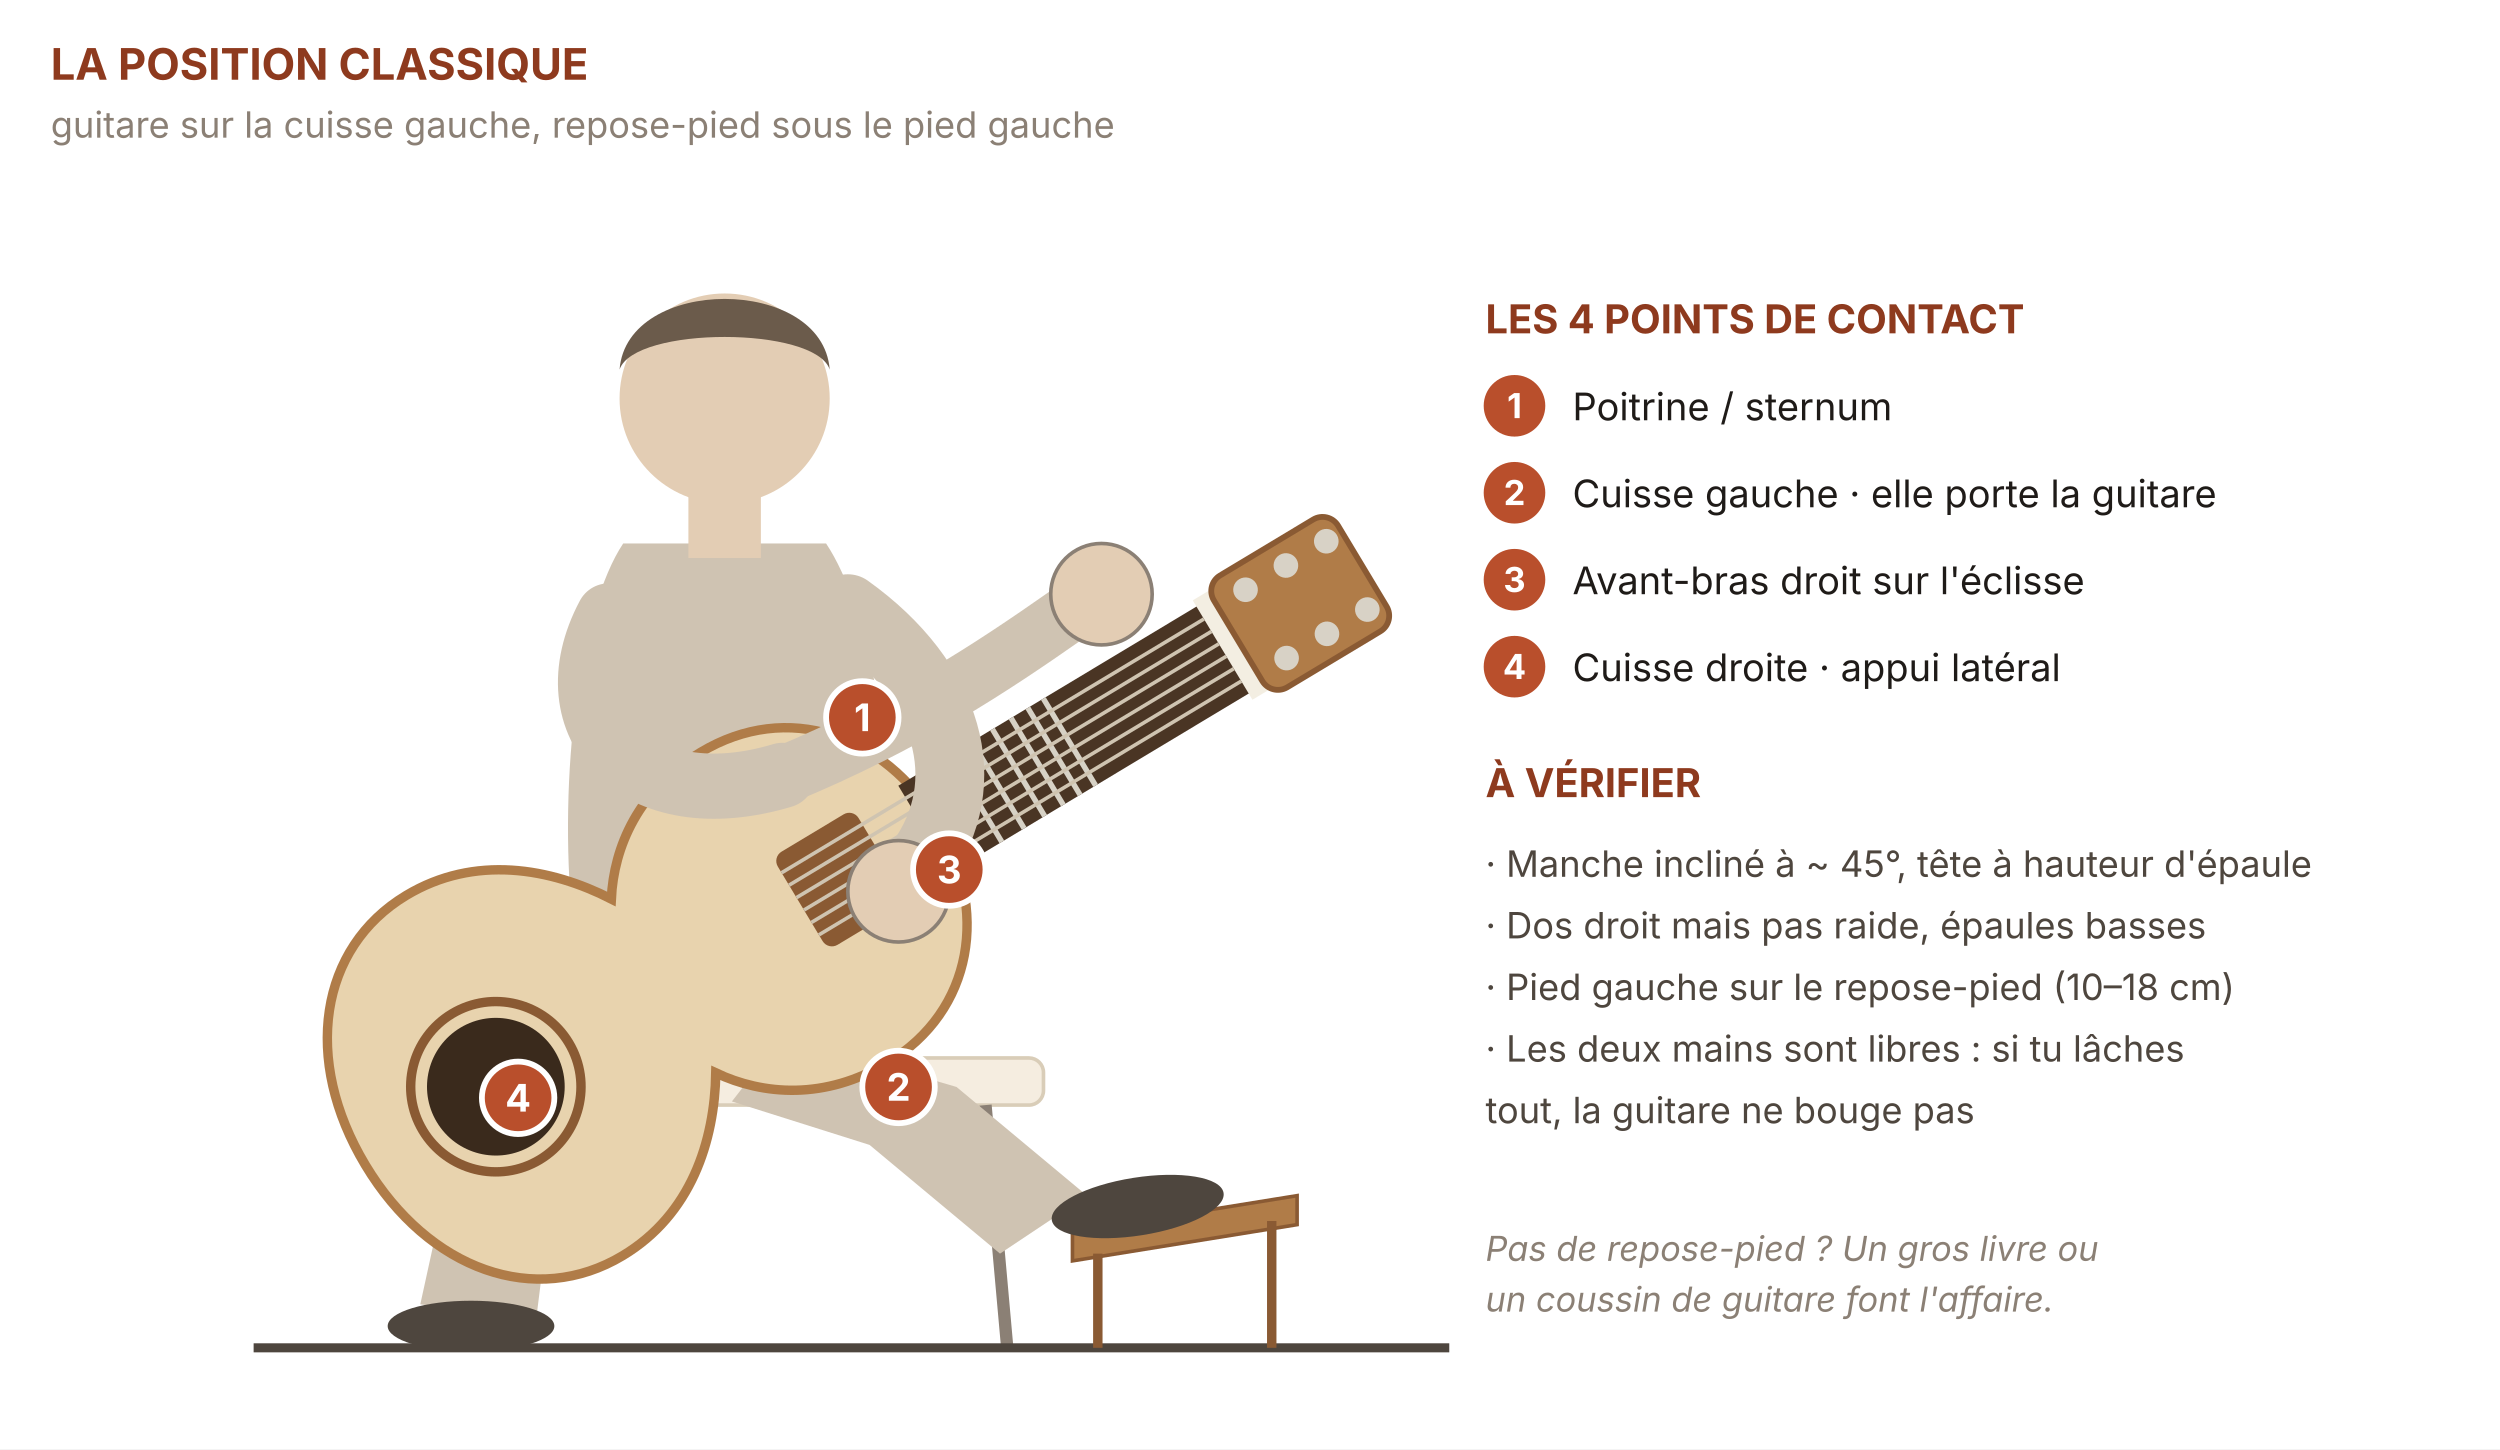
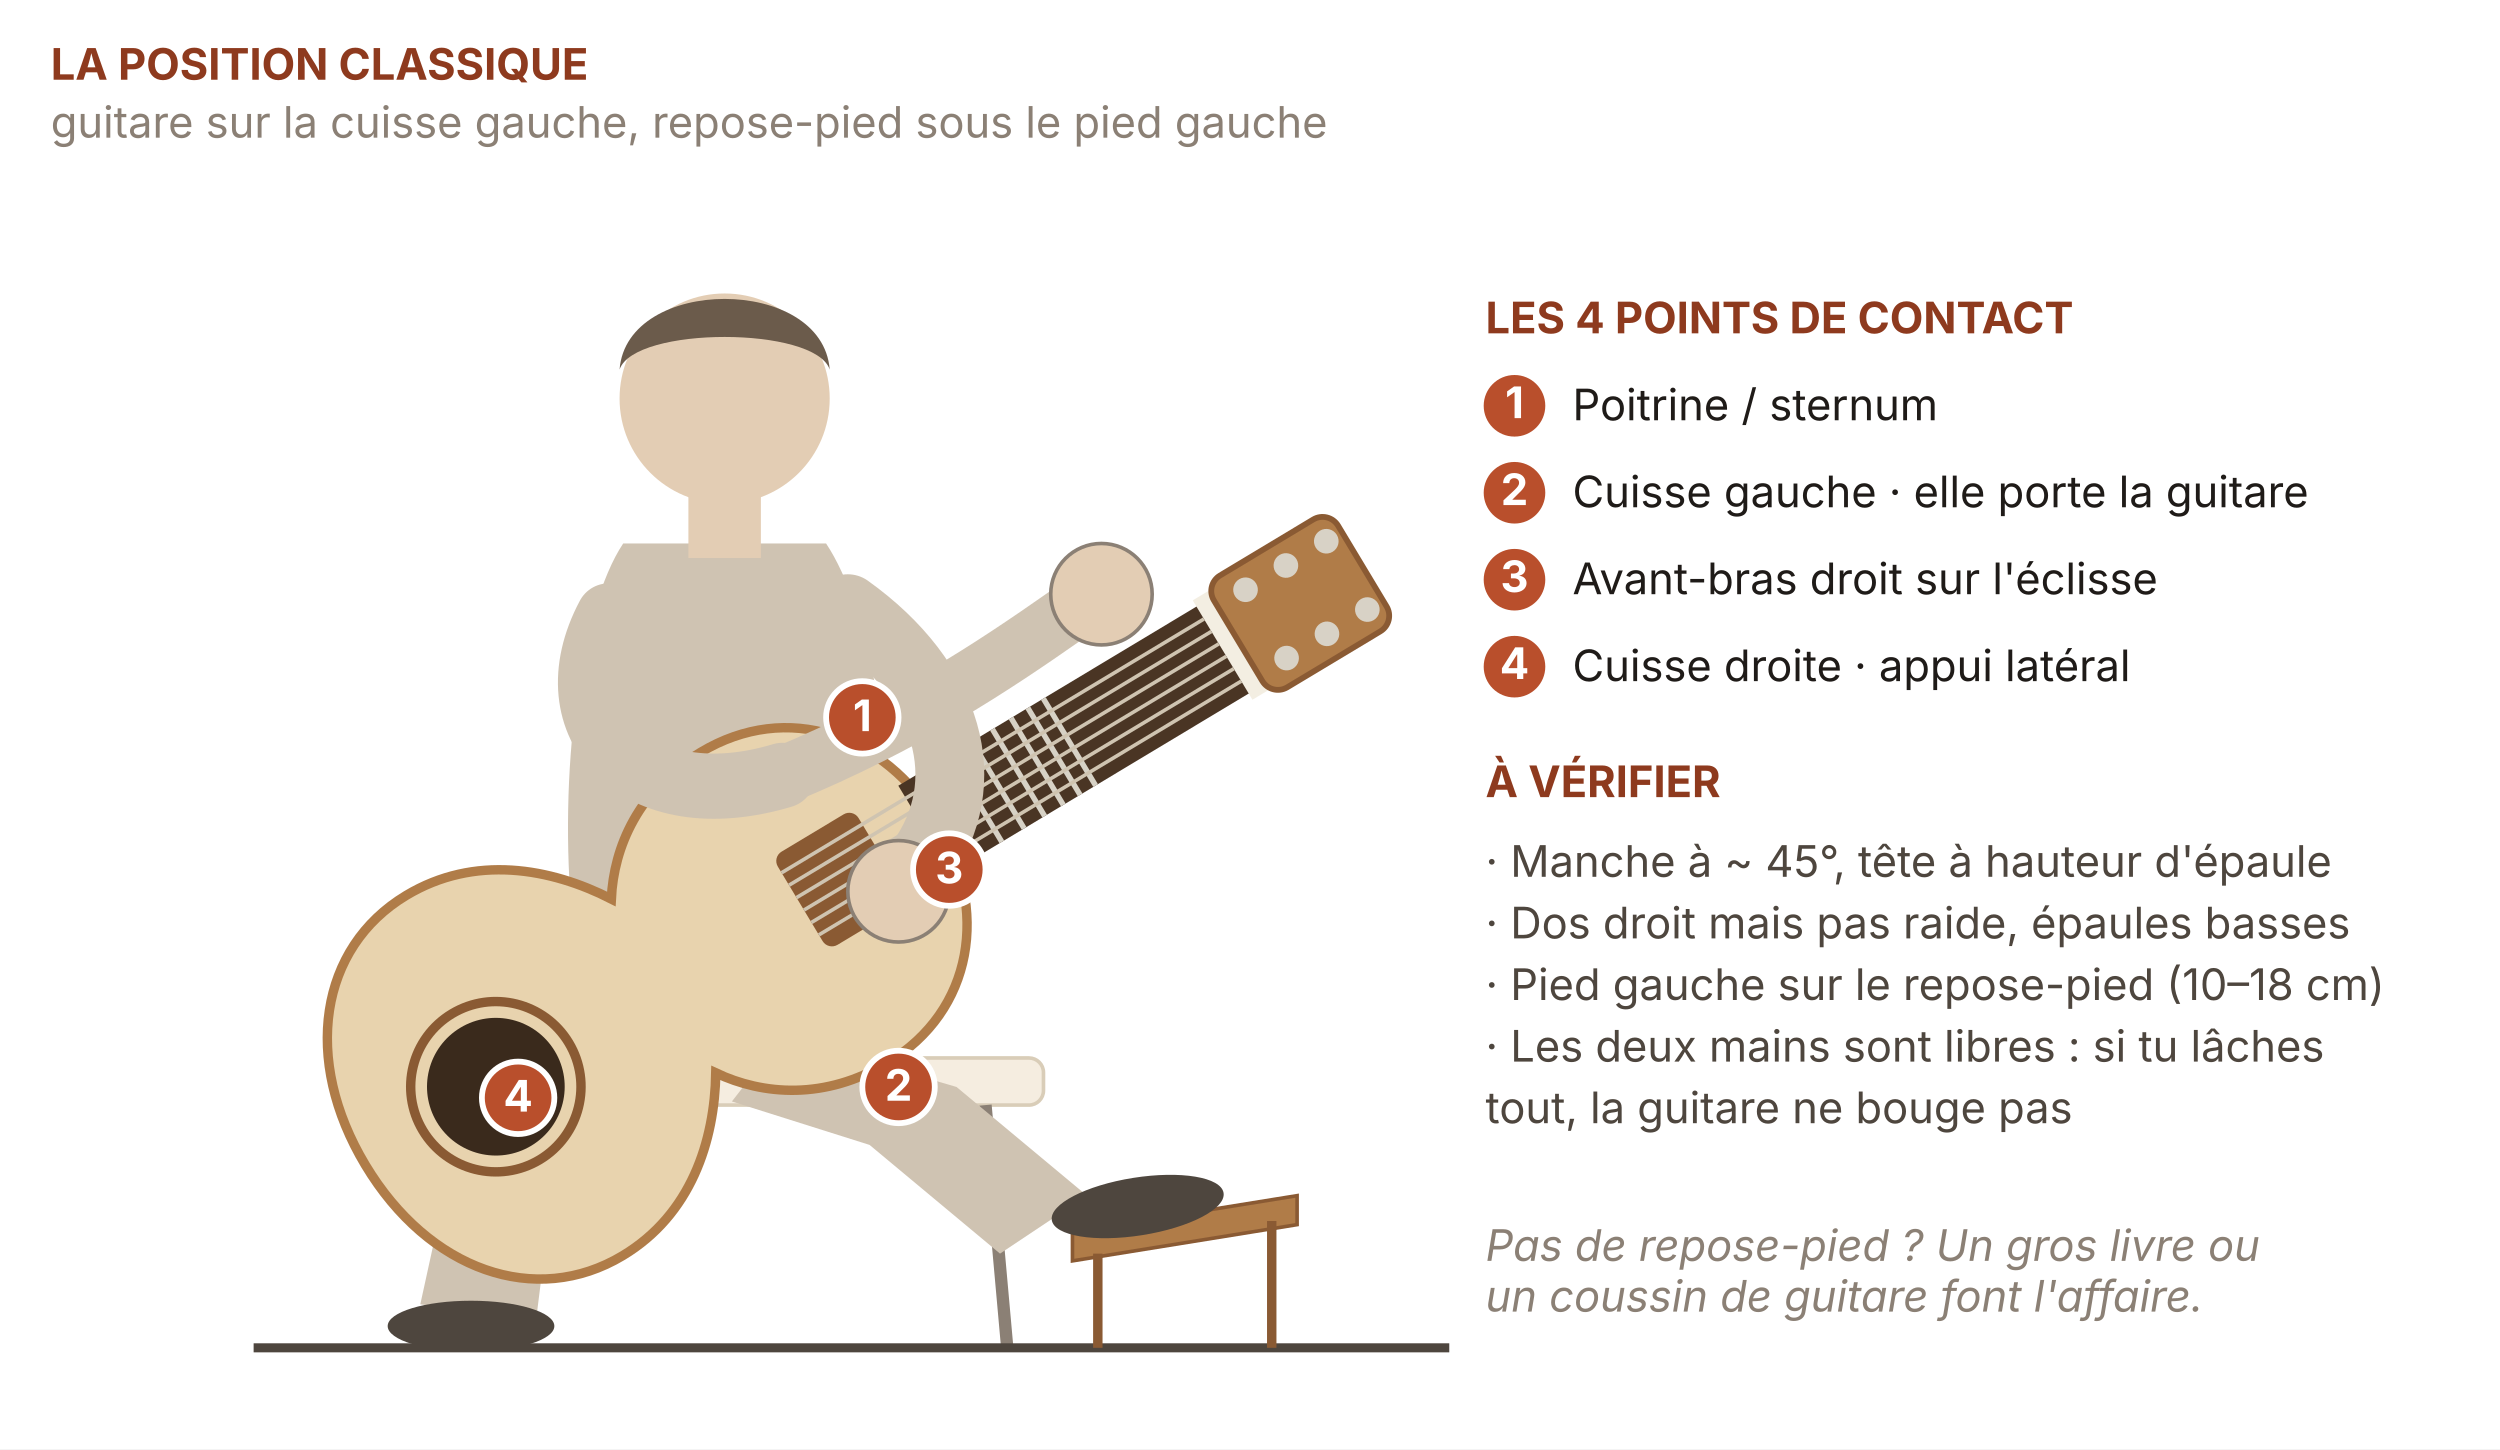
<svg xmlns="http://www.w3.org/2000/svg" width="690" height="400" viewBox="0 0 690 400" font-family="Inter, 'DejaVu Sans', sans-serif">
  <rect width="690" height="400" fill="#FFFFFF" />
  <text x="14" y="22" font-size="12" font-weight="700" fill="#8E3A1E">LA POSITION CLASSIQUE</text>
-   <text x="14" y="38" font-size="10" fill="#8B8075">guitare sur la cuisse gauche, repose-pied sous le pied gauche</text>
+   <text x="14" y="38" font-size="12" fill="#8B8075">guitare sur la cuisse gauche, repose-pied sous le pied gauche</text>
  <rect x="112" y="292" width="176" height="13" rx="4" fill="#F5EDE0" stroke="#D9CDB8" />
  <line x1="128" y1="305" x2="122" y2="372" stroke="#8B8075" stroke-width="3.4" />
  <line x1="272" y1="305" x2="278" y2="372" stroke="#8B8075" stroke-width="3.4" />
  <line x1="70" y1="372" x2="400" y2="372" stroke="#4E463E" stroke-width="2.5" />
  <path d="M 296 348 L 358 338 L 358 330 L 296 340 Z" fill="#B07C48" stroke="#8A5A33" />
  <line x1="303" y1="346" x2="303" y2="372" stroke="#8A5A33" stroke-width="2.6" />
  <line x1="351" y1="337" x2="351" y2="372" stroke="#8A5A33" stroke-width="2.6" />
  <path d="M 166 286 L 130 296 L 116 360 L 148 364 L 156 300 Z" fill="#CFC3B2" />
  <ellipse cx="130" cy="366" rx="23" ry="7" fill="#4E463E" />
  <path d="M 216 286 L 264 300 L 300 330 L 276 346 L 240 316 L 202 304 Z" fill="#CFC3B2" />
  <ellipse cx="314" cy="333" rx="24" ry="8" fill="#4E463E" transform="rotate(-9 314 333)" />
  <path d="M 172 150 C 160 168, 154 214, 158 254 L 160 296 L 240 296 L 244 250 C 248 210, 240 168, 228 150 Z" fill="#CFC3B2" />
  <rect x="190" y="130" width="20" height="24" fill="#E3CDB4" />
  <circle cx="200" cy="110" r="29" fill="#E3CDB4" />
  <path d="M 171 102 C 173 76, 227 76, 229 102 C 225 90, 175 90, 171 102 Z" fill="#6B5B4B" />
  <g transform="translate(190,268) rotate(-31)">
    <path d="M -104 0 C -104 -34, -84 -58, -56 -58 C -34 -58, -18 -44, -8 -28 C 0 -40, 14 -50, 34 -50 C 62 -50, 80 -28, 80 0 C 80 28, 62 50, 34 50 C 14 50, 0 40, -8 28 C -18 44, -34 58, -56 58 C -84 58, -104 34, -104 0 Z" fill="#E8D3AE" stroke="#B07C48" stroke-width="2.6" />
    <circle cx="-62" cy="0" r="19" fill="#3A2A1C" />
    <circle cx="-62" cy="0" r="23.5" fill="none" stroke="#8A5A33" stroke-width="2.6" />
    <rect x="36" y="-15" width="26" height="30" rx="3" fill="#8A5A33" />
    <rect x="76" y="-14" width="98" height="28" fill="#4A3524" />
    <line x1="84.7" y1="-14" x2="84.7" y2="14" stroke="#D7D2C6" stroke-width="1.5" />
    <line x1="92.5" y1="-14" x2="92.5" y2="14" stroke="#D7D2C6" stroke-width="1.5" />
    <line x1="99.7" y1="-14" x2="99.7" y2="14" stroke="#D7D2C6" stroke-width="1.5" />
    <line x1="106.3" y1="-14" x2="106.3" y2="14" stroke="#D7D2C6" stroke-width="1.5" />
    <line x1="112.3" y1="-14" x2="112.3" y2="14" stroke="#D7D2C6" stroke-width="1.5" />
    <line x1="117.7" y1="-14" x2="117.7" y2="14" stroke="#D7D2C6" stroke-width="1.5" />
    <line x1="122.7" y1="-14" x2="122.7" y2="14" stroke="#D7D2C6" stroke-width="1.5" />
    <rect x="172" y="-16" width="5" height="32" fill="#F3EEE2" />
    <rect x="177" y="-18" width="40" height="36" rx="5" fill="#B07C48" stroke="#8A5A33" stroke-width="1.6" />
    <circle cx="186" cy="-11" r="3.4" fill="#D8D2C6" />
    <circle cx="186" cy="11" r="3.4" fill="#D8D2C6" />
    <circle cx="199" cy="-11" r="3.4" fill="#D8D2C6" />
    <circle cx="199" cy="11" r="3.4" fill="#D8D2C6" />
    <circle cx="212" cy="-11" r="3.4" fill="#D8D2C6" />
    <circle cx="212" cy="11" r="3.4" fill="#D8D2C6" />
    <line x1="36" y1="-10" x2="172" y2="-10" stroke="#CFC4B1" stroke-width="1" />
    <line x1="36" y1="-6" x2="172" y2="-6" stroke="#CFC4B1" stroke-width="1" />
    <line x1="36" y1="-2" x2="172" y2="-2" stroke="#CFC4B1" stroke-width="1" />
    <line x1="36" y1="2" x2="172" y2="2" stroke="#CFC4B1" stroke-width="1" />
    <line x1="36" y1="6" x2="172" y2="6" stroke="#CFC4B1" stroke-width="1" />
    <line x1="36" y1="10" x2="172" y2="10" stroke="#CFC4B1" stroke-width="1" />
  </g>
  <path d="M 234 168 C 262 188, 270 216, 254 238" stroke="#CFC3B2" stroke-width="19" fill="none" stroke-linecap="round" />
  <path d="M 168 170 C 152 200, 176 226, 216 214" stroke="#CFC3B2" stroke-width="18" fill="none" stroke-linecap="round" />
  <path d="M 216 214 C 250 200, 274 184, 294 170" stroke="#CFC3B2" stroke-width="16" fill="none" stroke-linecap="round" />
  <circle cx="304" cy="164" r="14" fill="#E3CDB4" stroke="#8B8075" stroke-width="1" />
  <circle cx="248" cy="246" r="14" fill="#E3CDB4" stroke="#8B8075" stroke-width="1" />
  <circle cx="238" cy="198" r="10" fill="#B94F2C" stroke="#fff" stroke-width="1.6" />
-   <text x="238" y="201.8" text-anchor="middle" font-size="10.5" font-weight="700" fill="#fff">1</text>
+   <text x="238" y="201.8" text-anchor="middle" font-size="12" font-weight="700" fill="#fff">1</text>
  <circle cx="248" cy="300" r="10" fill="#B94F2C" stroke="#fff" stroke-width="1.6" />
-   <text x="248" y="303.8" text-anchor="middle" font-size="10.5" font-weight="700" fill="#fff">2</text>
+   <text x="248" y="303.8" text-anchor="middle" font-size="12" font-weight="700" fill="#fff">2</text>
  <circle cx="262" cy="240" r="10" fill="#B94F2C" stroke="#fff" stroke-width="1.6" />
-   <text x="262" y="243.8" text-anchor="middle" font-size="10.5" font-weight="700" fill="#fff">3</text>
+   <text x="262" y="243.8" text-anchor="middle" font-size="12" font-weight="700" fill="#fff">3</text>
  <circle cx="143" cy="303" r="10" fill="#B94F2C" stroke="#fff" stroke-width="1.6" />
-   <text x="143" y="306.8" text-anchor="middle" font-size="10.5" font-weight="700" fill="#fff">4</text>
-   <text x="410" y="92" font-size="11" font-weight="700" fill="#8E3A1E">LES 4 POINTS DE CONTACT</text>
+   <text x="143" y="306.8" text-anchor="middle" font-size="12" font-weight="700" fill="#fff">4</text>
+   <text x="410" y="92" font-size="12" font-weight="700" fill="#8E3A1E">LES 4 POINTS DE CONTACT</text>
  <circle cx="418" cy="112" r="8.5" fill="#B94F2C" />
-   <text x="418" y="115.4" text-anchor="middle" font-size="9.5" font-weight="700" fill="#fff">1</text>
-   <text x="434" y="116" font-size="10.5" fill="#1F1B18">Poitrine / sternum</text>
+   <text x="418" y="115.4" text-anchor="middle" font-size="12" font-weight="700" fill="#fff">1</text>
+   <text x="434" y="116" font-size="12" fill="#1F1B18">Poitrine / sternum</text>
  <circle cx="418" cy="136" r="8.5" fill="#B94F2C" />
-   <text x="418" y="139.4" text-anchor="middle" font-size="9.5" font-weight="700" fill="#fff">2</text>
-   <text x="434" y="140" font-size="10.5" fill="#1F1B18">Cuisse gauche · elle porte la guitare</text>
+   <text x="418" y="139.4" text-anchor="middle" font-size="12" font-weight="700" fill="#fff">2</text>
+   <text x="434" y="140" font-size="12" fill="#1F1B18">Cuisse gauche · elle porte la guitare</text>
  <circle cx="418" cy="160" r="8.5" fill="#B94F2C" />
-   <text x="418" y="163.4" text-anchor="middle" font-size="9.5" font-weight="700" fill="#fff">3</text>
-   <text x="434" y="164" font-size="10.5" fill="#1F1B18">Avant-bras droit sur l'éclisse</text>
+   <text x="418" y="163.4" text-anchor="middle" font-size="12" font-weight="700" fill="#fff">3</text>
+   <text x="434" y="164" font-size="12" fill="#1F1B18">Avant-bras droit sur l'éclisse</text>
  <circle cx="418" cy="184" r="8.5" fill="#B94F2C" />
-   <text x="418" y="187.4" text-anchor="middle" font-size="9.5" font-weight="700" fill="#fff">4</text>
-   <text x="434" y="188" font-size="10.5" fill="#1F1B18">Cuisse droite · appui latéral</text>
-   <text x="410" y="220" font-size="11" font-weight="700" fill="#8E3A1E">À VÉRIFIER</text>
-   <text x="410" y="242" font-size="10" fill="#4E463E">· Manche incliné à ~ 45°, tête à hauteur d'épaule</text>
-   <text x="410" y="259" font-size="10" fill="#4E463E">· Dos droit mais pas raide, épaules basses</text>
-   <text x="410" y="276" font-size="10" fill="#4E463E">· Pied gauche sur le repose-pied (10–18 cm)</text>
-   <text x="410" y="293" font-size="10" fill="#4E463E">· Les deux mains sont libres : si tu lâches</text>
-   <text x="410" y="310" font-size="10" fill="#4E463E">  tout, la guitare ne bouge pas</text>
-   <text x="410" y="348" font-size="9.5" font-style="italic" fill="#8B8075">Pas de repose-pied ? Un gros livre ou</text>
-   <text x="410" y="362" font-size="9.5" font-style="italic" fill="#8B8075">un coussin de guitare font l'affaire.</text>
+   <text x="418" y="187.4" text-anchor="middle" font-size="12" font-weight="700" fill="#fff">4</text>
+   <text x="434" y="188" font-size="12" fill="#1F1B18">Cuisse droite · appui latéral</text>
+   <text x="410" y="220" font-size="12" font-weight="700" fill="#8E3A1E">À VÉRIFIER</text>
+   <text x="410" y="242" font-size="12" fill="#4E463E">· Manche à ~ 45°, tête à hauteur d'épaule</text>
+   <text x="410" y="259" font-size="12" fill="#4E463E">· Dos droit mais pas raide, épaules basses</text>
+   <text x="410" y="276" font-size="12" fill="#4E463E">· Pied gauche sur le repose-pied (10–18 cm)</text>
+   <text x="410" y="293" font-size="12" fill="#4E463E">· Les deux mains sont libres : si tu lâches</text>
+   <text x="410" y="310" font-size="12" fill="#4E463E">  tout, la guitare ne bouge pas</text>
+   <text x="410" y="348" font-size="12" font-style="italic" fill="#8B8075">Pas de repose-pied ? Un gros livre ou</text>
+   <text x="410" y="362" font-size="12" font-style="italic" fill="#8B8075">un coussin de guitare font l'affaire.</text>
</svg>
